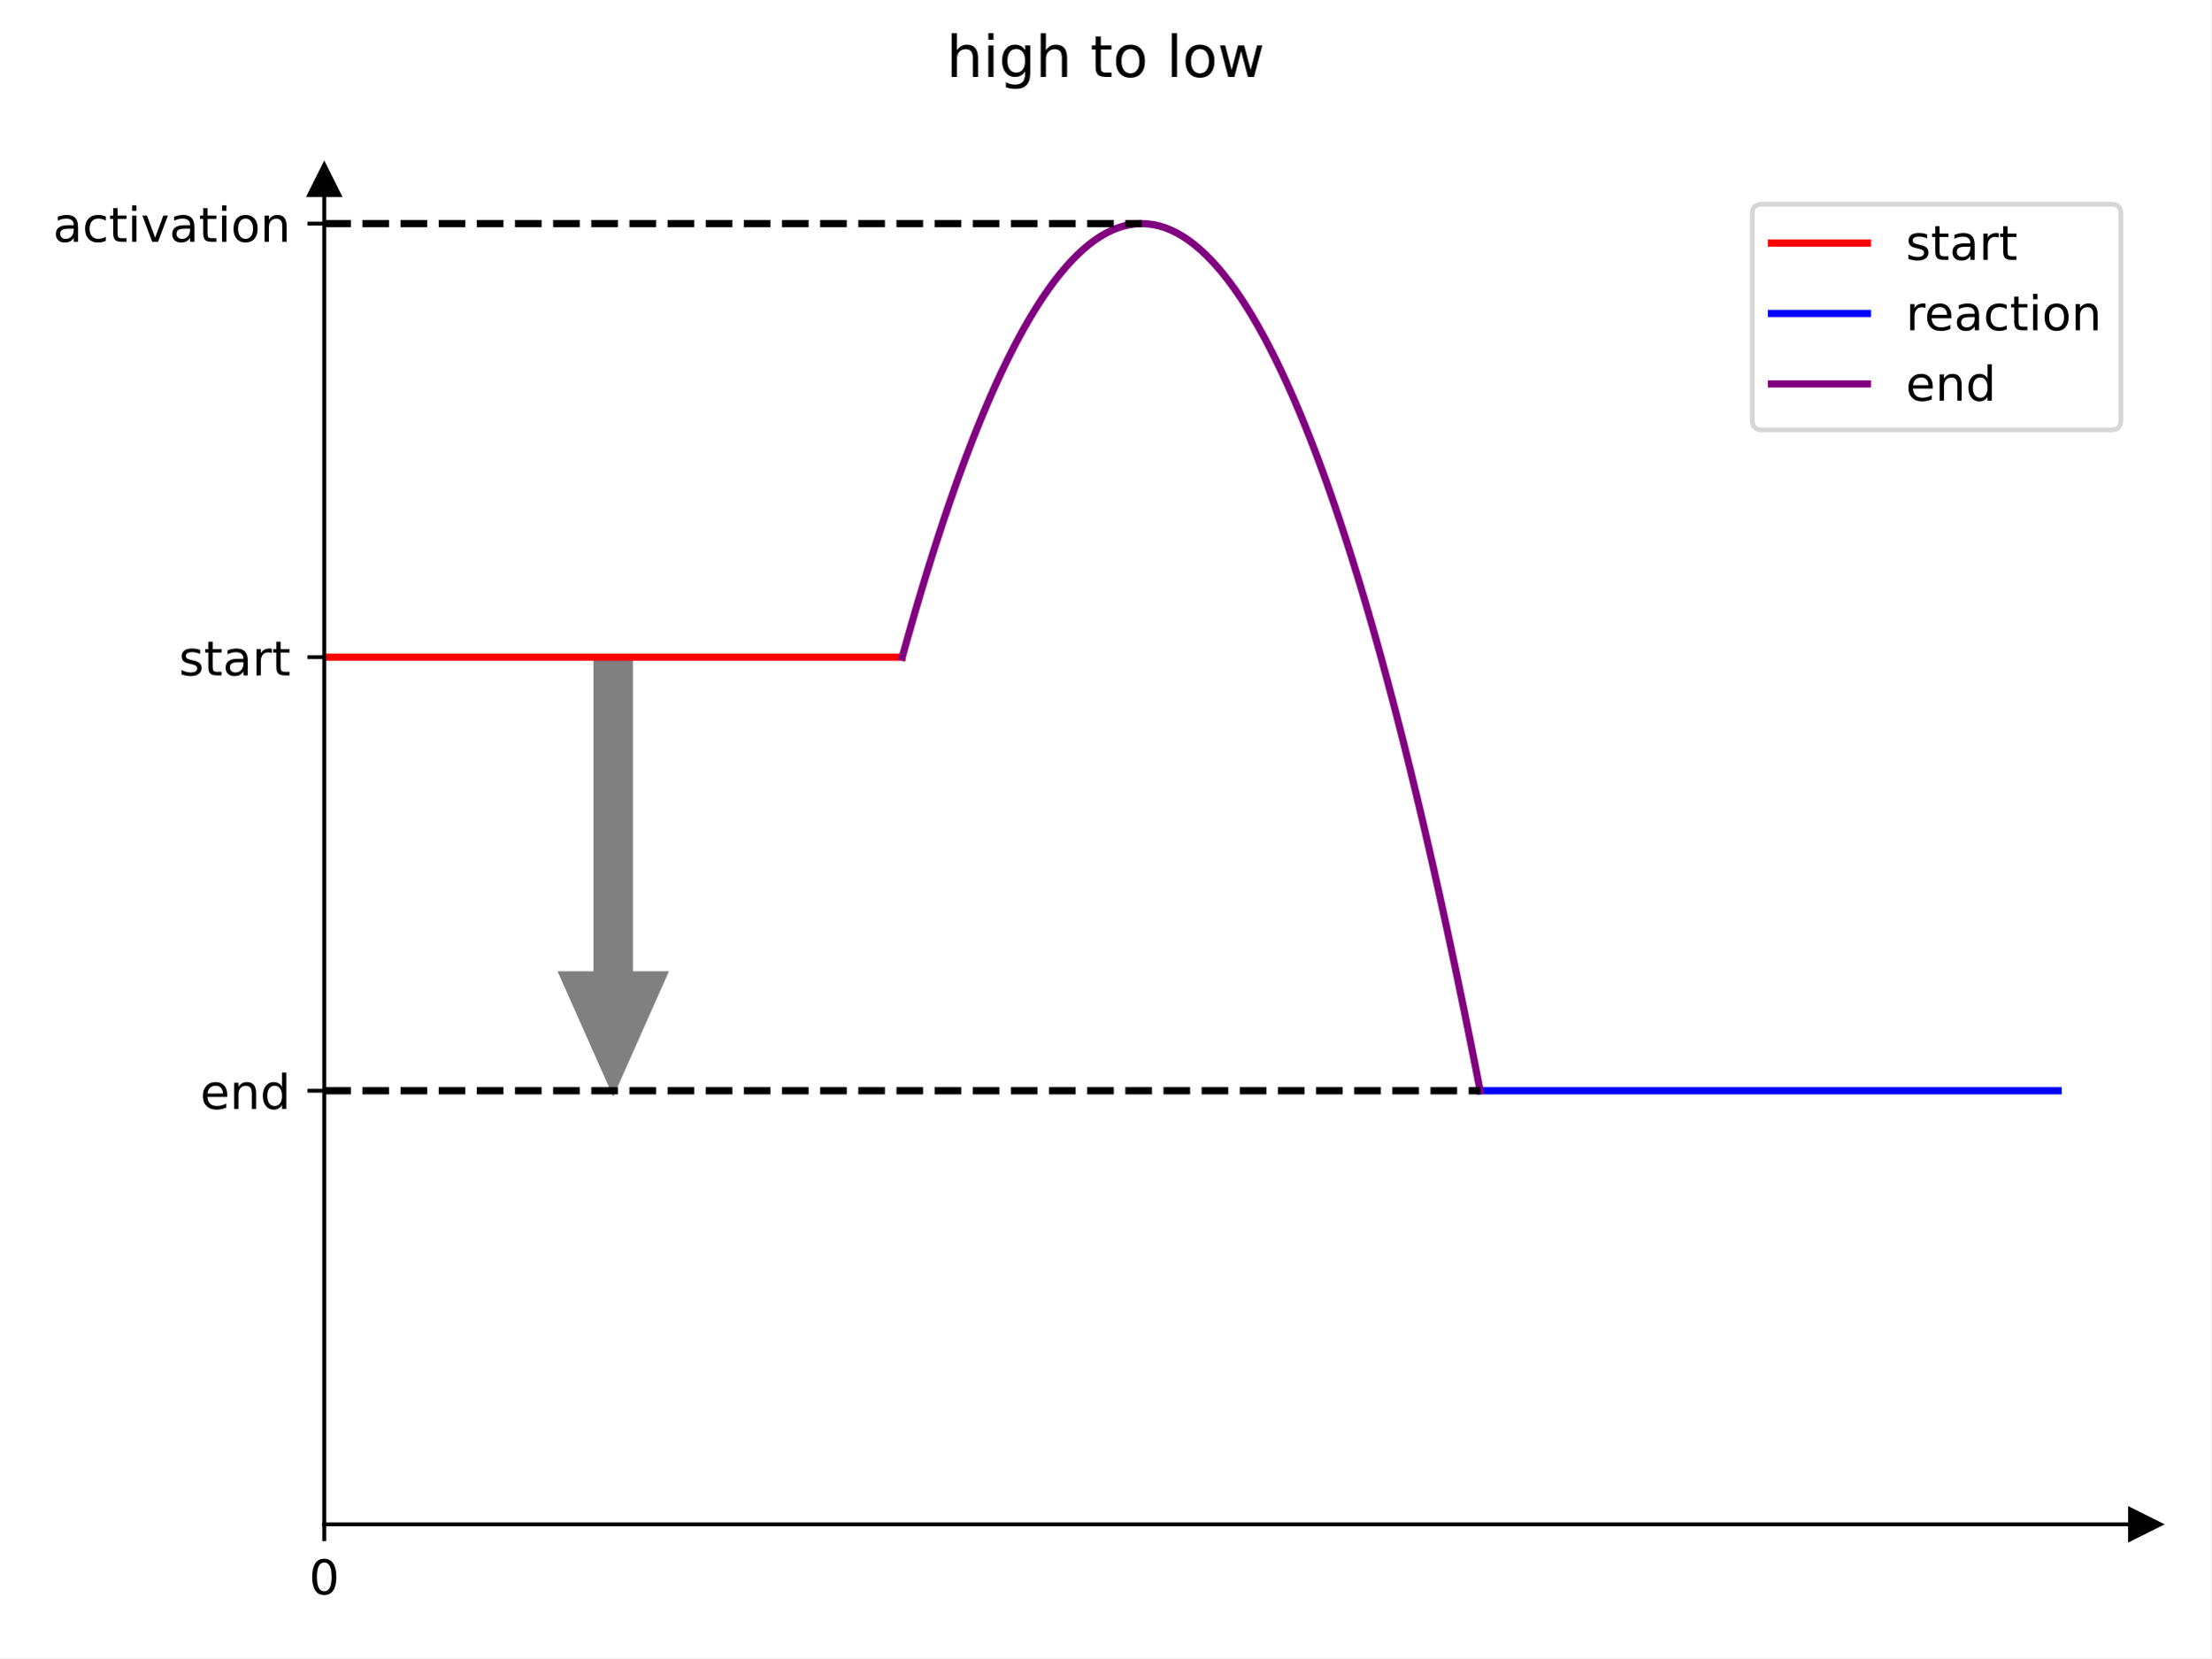
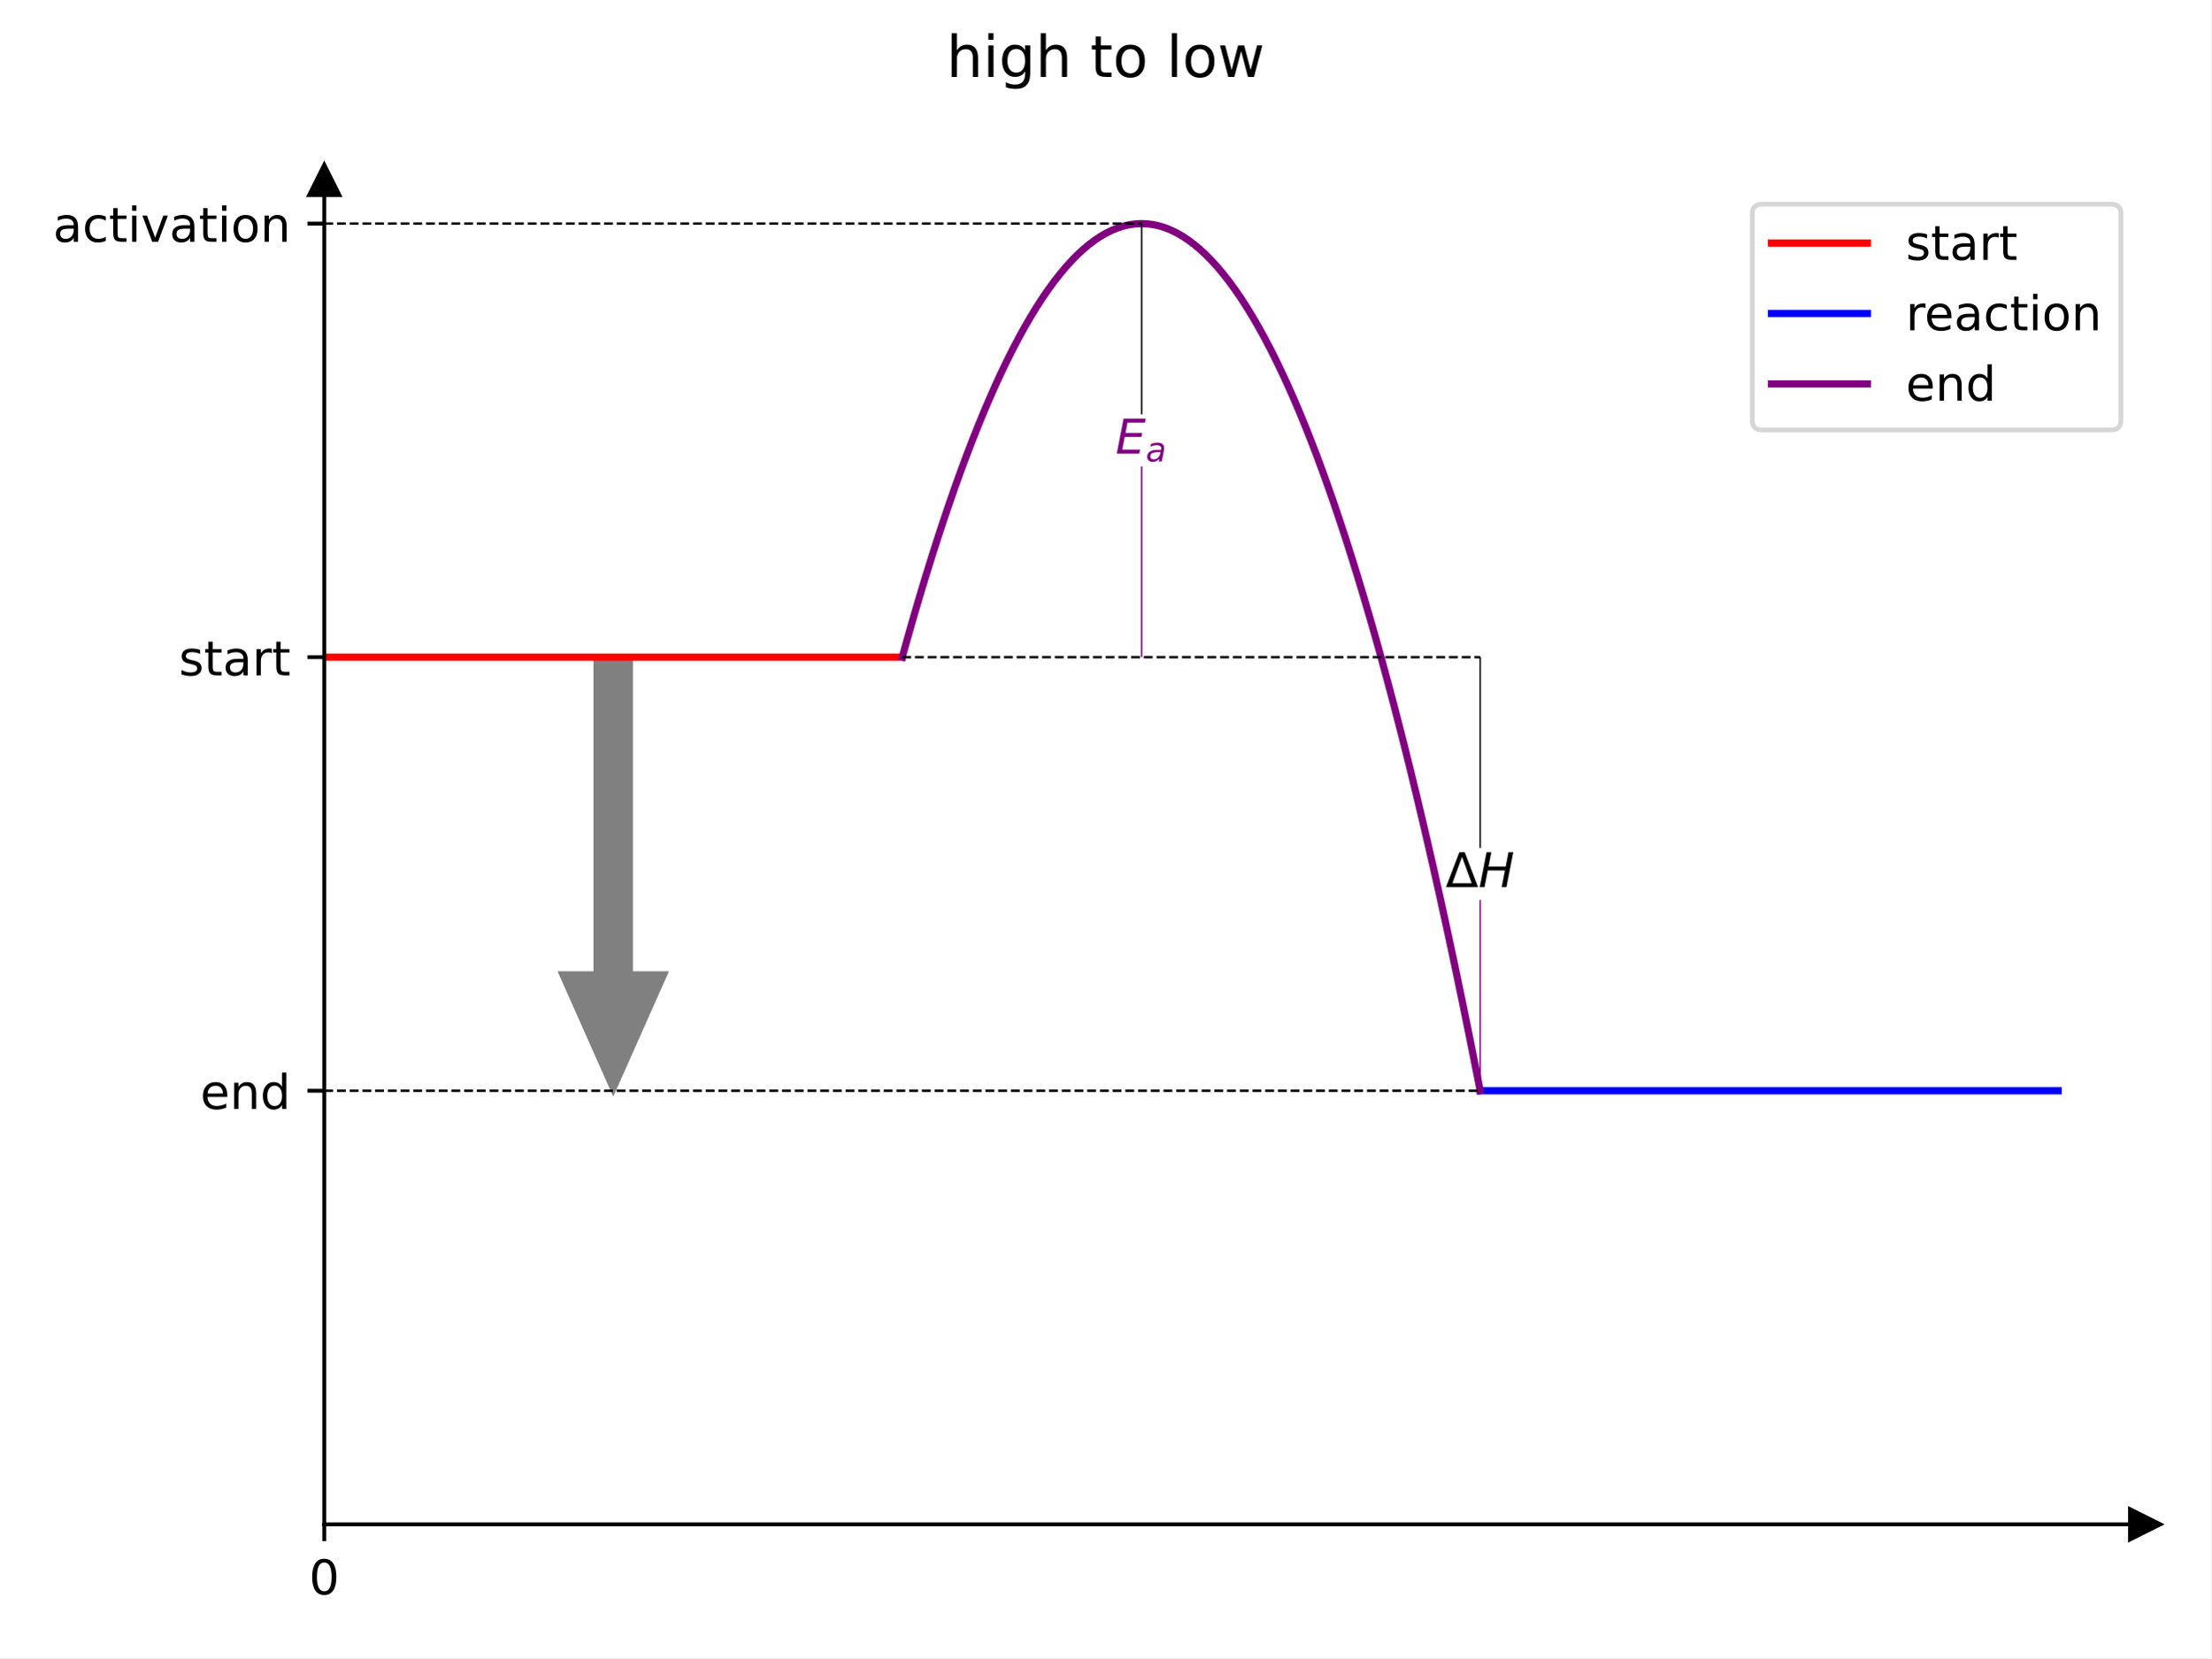
<svg xmlns="http://www.w3.org/2000/svg" xmlns:xlink="http://www.w3.org/1999/xlink" width="460.8pt" height="345.6pt" viewBox="0 0 460.8 345.6" version="1.1">
  <defs>
    <style type="text/css">*{stroke-linejoin: round; stroke-linecap: butt}</style>
  </defs>
  <g id="figure_1">
    <g id="patch_1">
      <path d="M 0 345.6  L 460.8 345.6  L 460.8 0  L 0 0  z " style="fill: #ffffff" />
    </g>
    <g id="axes_1">
      <g id="patch_2">
        <path d="M 67.57 317.72  L 447 317.72  L 447 37.56  L 67.57 37.56  z " style="fill: #ffffff" />
      </g>
      <g id="patch_3">
-         <path d="M 127.797 227.346  L 116.956 202.945  L 124.183 202.945  L 124.183 136.972  L 131.411 136.972  L 131.411 202.945  L 138.638 202.945  z " clip-path="url(#p5ecc1a0084)" style="fill: #808080; stroke: #808080; stroke-linejoin: miter" />
+         <path d="M 127.797 227.346  L 116.956 202.945  L 124.183 202.945  L 124.183 136.972  L 131.411 136.972  L 131.411 202.945  L 138.638 202.945  z " clip-path="url(#p1017e4c893)" style="fill: #808080; stroke: #808080; stroke-linejoin: miter" />
      </g>
      <g id="matplotlib.axis_1">
        <g id="xtick_1">
          <g id="line2d_1">
            <defs>
-               <path id="m5f3350adb3" d="M 0 0  L 0 3.5  " style="stroke: #000000; stroke-width: 0.8" />
+               <path id="m7dd1d8e909" d="M 0 0  L 0 3.5  " style="stroke: #000000; stroke-width: 0.8" />
            </defs>
            <g>
-               <use xlink:href="#m5f3350adb3" x="67.57" y="317.72" style="stroke: #000000; stroke-width: 0.8" />
+               <use xlink:href="#m7dd1d8e909" x="67.57" y="317.72" style="stroke: #000000; stroke-width: 0.8" />
            </g>
          </g>
          <g id="text_1">
            <g transform="translate(64.38875 332.3184) scale(0.1 -0.1)">
              <defs>
                <path id="DejaVuSans-30" d="M 2034 4250  Q 1547 4250 1301 3770  Q 1056 3291 1056 2328  Q 1056 1369 1301 889  Q 1547 409 2034 409  Q 2525 409 2770 889  Q 3016 1369 3016 2328  Q 3016 3291 2770 3770  Q 2525 4250 2034 4250  z M 2034 4750  Q 2819 4750 3233 4129  Q 3647 3509 3647 2328  Q 3647 1150 3233 529  Q 2819 -91 2034 -91  Q 1250 -91 836 529  Q 422 1150 422 2328  Q 422 3509 836 4129  Q 1250 4750 2034 4750  z " transform="scale(0.015625)" />
              </defs>
              <use xlink:href="#DejaVuSans-30" />
            </g>
          </g>
        </g>
      </g>
      <g id="matplotlib.axis_2">
        <g id="ytick_1">
          <g id="line2d_2">
            <defs>
-               <path id="maff5c33bf0" d="M 0 0  L -3.5 0  " style="stroke: #000000; stroke-width: 0.8" />
+               <path id="m1833a38a65" d="M 0 0  L -3.5 0  " style="stroke: #000000; stroke-width: 0.8" />
            </defs>
            <g>
-               <use xlink:href="#maff5c33bf0" x="67.57" y="136.972" style="stroke: #000000; stroke-width: 0.8" />
+               <use xlink:href="#m1833a38a65" x="67.57" y="136.972" style="stroke: #000000; stroke-width: 0.8" />
            </g>
          </g>
          <g id="text_2">
            <g transform="translate(37.28094 140.7708) scale(0.1 -0.1)">
              <defs>
                <path id="DejaVuSans-73" d="M 2834 3397  L 2834 2853  Q 2591 2978 2328 3040  Q 2066 3103 1784 3103  Q 1356 3103 1142 2972  Q 928 2841 928 2578  Q 928 2378 1081 2264  Q 1234 2150 1697 2047  L 1894 2003  Q 2506 1872 2764 1633  Q 3022 1394 3022 966  Q 3022 478 2636 193  Q 2250 -91 1575 -91  Q 1294 -91 989 -36  Q 684 19 347 128  L 347 722  Q 666 556 975 473  Q 1284 391 1588 391  Q 1994 391 2212 530  Q 2431 669 2431 922  Q 2431 1156 2273 1281  Q 2116 1406 1581 1522  L 1381 1569  Q 847 1681 609 1914  Q 372 2147 372 2553  Q 372 3047 722 3315  Q 1072 3584 1716 3584  Q 2034 3584 2315 3537  Q 2597 3491 2834 3397  z " transform="scale(0.015625)" />
                <path id="DejaVuSans-74" d="M 1172 4494  L 1172 3500  L 2356 3500  L 2356 3053  L 1172 3053  L 1172 1153  Q 1172 725 1289 603  Q 1406 481 1766 481  L 2356 481  L 2356 0  L 1766 0  Q 1100 0 847 248  Q 594 497 594 1153  L 594 3053  L 172 3053  L 172 3500  L 594 3500  L 594 4494  L 1172 4494  z " transform="scale(0.015625)" />
                <path id="DejaVuSans-61" d="M 2194 1759  Q 1497 1759 1228 1600  Q 959 1441 959 1056  Q 959 750 1161 570  Q 1363 391 1709 391  Q 2188 391 2477 730  Q 2766 1069 2766 1631  L 2766 1759  L 2194 1759  z M 3341 1997  L 3341 0  L 2766 0  L 2766 531  Q 2569 213 2275 61  Q 1981 -91 1556 -91  Q 1019 -91 701 211  Q 384 513 384 1019  Q 384 1609 779 1909  Q 1175 2209 1959 2209  L 2766 2209  L 2766 2266  Q 2766 2663 2505 2880  Q 2244 3097 1772 3097  Q 1472 3097 1187 3025  Q 903 2953 641 2809  L 641 3341  Q 956 3463 1253 3523  Q 1550 3584 1831 3584  Q 2591 3584 2966 3190  Q 3341 2797 3341 1997  z " transform="scale(0.015625)" />
                <path id="DejaVuSans-72" d="M 2631 2963  Q 2534 3019 2420 3045  Q 2306 3072 2169 3072  Q 1681 3072 1420 2755  Q 1159 2438 1159 1844  L 1159 0  L 581 0  L 581 3500  L 1159 3500  L 1159 2956  Q 1341 3275 1631 3429  Q 1922 3584 2338 3584  Q 2397 3584 2469 3576  Q 2541 3569 2628 3553  L 2631 2963  z " transform="scale(0.015625)" />
              </defs>
              <use xlink:href="#DejaVuSans-73" />
              <use xlink:href="#DejaVuSans-74" x="52.1" />
              <use xlink:href="#DejaVuSans-61" x="91.309" />
              <use xlink:href="#DejaVuSans-72" x="152.588" />
              <use xlink:href="#DejaVuSans-74" x="193.701" />
            </g>
          </g>
        </g>
        <g id="ytick_2">
          <g id="line2d_3">
            <g>
-               <use xlink:href="#maff5c33bf0" x="67.57" y="46.597" style="stroke: #000000; stroke-width: 0.8" />
+               <use xlink:href="#m1833a38a65" x="67.57" y="46.597" style="stroke: #000000; stroke-width: 0.8" />
            </g>
          </g>
          <g id="text_3">
            <g transform="translate(11.04344 50.39664) scale(0.1 -0.1)">
              <defs>
                <path id="DejaVuSans-63" d="M 3122 3366  L 3122 2828  Q 2878 2963 2633 3030  Q 2388 3097 2138 3097  Q 1578 3097 1268 2742  Q 959 2388 959 1747  Q 959 1106 1268 751  Q 1578 397 2138 397  Q 2388 397 2633 464  Q 2878 531 3122 666  L 3122 134  Q 2881 22 2623 -34  Q 2366 -91 2075 -91  Q 1284 -91 818 406  Q 353 903 353 1747  Q 353 2603 823 3093  Q 1294 3584 2113 3584  Q 2378 3584 2631 3529  Q 2884 3475 3122 3366  z " transform="scale(0.015625)" />
                <path id="DejaVuSans-69" d="M 603 3500  L 1178 3500  L 1178 0  L 603 0  L 603 3500  z M 603 4863  L 1178 4863  L 1178 4134  L 603 4134  L 603 4863  z " transform="scale(0.015625)" />
                <path id="DejaVuSans-76" d="M 191 3500  L 800 3500  L 1894 563  L 2988 3500  L 3597 3500  L 2284 0  L 1503 0  L 191 3500  z " transform="scale(0.015625)" />
                <path id="DejaVuSans-6f" d="M 1959 3097  Q 1497 3097 1228 2736  Q 959 2375 959 1747  Q 959 1119 1226 758  Q 1494 397 1959 397  Q 2419 397 2687 759  Q 2956 1122 2956 1747  Q 2956 2369 2687 2733  Q 2419 3097 1959 3097  z M 1959 3584  Q 2709 3584 3137 3096  Q 3566 2609 3566 1747  Q 3566 888 3137 398  Q 2709 -91 1959 -91  Q 1206 -91 779 398  Q 353 888 353 1747  Q 353 2609 779 3096  Q 1206 3584 1959 3584  z " transform="scale(0.015625)" />
                <path id="DejaVuSans-6e" d="M 3513 2113  L 3513 0  L 2938 0  L 2938 2094  Q 2938 2591 2744 2837  Q 2550 3084 2163 3084  Q 1697 3084 1428 2787  Q 1159 2491 1159 1978  L 1159 0  L 581 0  L 581 3500  L 1159 3500  L 1159 2956  Q 1366 3272 1645 3428  Q 1925 3584 2291 3584  Q 2894 3584 3203 3211  Q 3513 2838 3513 2113  z " transform="scale(0.015625)" />
              </defs>
              <use xlink:href="#DejaVuSans-61" />
              <use xlink:href="#DejaVuSans-63" x="61.279" />
              <use xlink:href="#DejaVuSans-74" x="116.26" />
              <use xlink:href="#DejaVuSans-69" x="155.469" />
              <use xlink:href="#DejaVuSans-76" x="183.252" />
              <use xlink:href="#DejaVuSans-61" x="242.432" />
              <use xlink:href="#DejaVuSans-74" x="303.711" />
              <use xlink:href="#DejaVuSans-69" x="342.92" />
              <use xlink:href="#DejaVuSans-6f" x="370.703" />
              <use xlink:href="#DejaVuSans-6e" x="431.885" />
            </g>
          </g>
        </g>
        <g id="ytick_3">
          <g id="line2d_4">
            <g>
-               <use xlink:href="#maff5c33bf0" x="67.57" y="227.346" style="stroke: #000000; stroke-width: 0.8" />
+               <use xlink:href="#m1833a38a65" x="67.57" y="227.346" style="stroke: #000000; stroke-width: 0.8" />
            </g>
          </g>
          <g id="text_4">
            <g transform="translate(41.73094 231.145) scale(0.1 -0.1)">
              <defs>
                <path id="DejaVuSans-65" d="M 3597 1894  L 3597 1613  L 953 1613  Q 991 1019 1311 708  Q 1631 397 2203 397  Q 2534 397 2845 478  Q 3156 559 3463 722  L 3463 178  Q 3153 47 2828 -22  Q 2503 -91 2169 -91  Q 1331 -91 842 396  Q 353 884 353 1716  Q 353 2575 817 3079  Q 1281 3584 2069 3584  Q 2775 3584 3186 3129  Q 3597 2675 3597 1894  z M 3022 2063  Q 3016 2534 2758 2815  Q 2500 3097 2075 3097  Q 1594 3097 1305 2825  Q 1016 2553 972 2059  L 3022 2063  z " transform="scale(0.015625)" />
                <path id="DejaVuSans-64" d="M 2906 2969  L 2906 4863  L 3481 4863  L 3481 0  L 2906 0  L 2906 525  Q 2725 213 2448 61  Q 2172 -91 1784 -91  Q 1150 -91 751 415  Q 353 922 353 1747  Q 353 2572 751 3078  Q 1150 3584 1784 3584  Q 2172 3584 2448 3432  Q 2725 3281 2906 2969  z M 947 1747  Q 947 1113 1208 752  Q 1469 391 1925 391  Q 2381 391 2643 752  Q 2906 1113 2906 1747  Q 2906 2381 2643 2742  Q 2381 3103 1925 3103  Q 1469 3103 1208 2742  Q 947 2381 947 1747  z " transform="scale(0.015625)" />
              </defs>
              <use xlink:href="#DejaVuSans-65" />
              <use xlink:href="#DejaVuSans-6e" x="61.523" />
              <use xlink:href="#DejaVuSans-64" x="124.902" />
            </g>
          </g>
        </g>
      </g>
      <g id="line2d_5">
-         <path d="M 67.57 136.972  L 68.787 136.972  L 70.003 136.972  L 71.22 136.972  L 72.437 136.972  L 73.654 136.972  L 74.87 136.972  L 76.087 136.972  L 77.304 136.972  L 78.52 136.972  L 79.737 136.972  L 80.954 136.972  L 82.17 136.972  L 83.387 136.972  L 84.604 136.972  L 85.821 136.972  L 87.037 136.972  L 88.254 136.972  L 89.471 136.972  L 90.687 136.972  L 91.904 136.972  L 93.121 136.972  L 94.338 136.972  L 95.554 136.972  L 96.771 136.972  L 97.988 136.972  L 99.204 136.972  L 100.421 136.972  L 101.638 136.972  L 102.854 136.972  L 104.071 136.972  L 105.288 136.972  L 106.505 136.972  L 107.721 136.972  L 108.938 136.972  L 110.155 136.972  L 111.371 136.972  L 112.588 136.972  L 113.805 136.972  L 115.022 136.972  L 116.238 136.972  L 117.455 136.972  L 118.672 136.972  L 119.888 136.972  L 121.105 136.972  L 122.322 136.972  L 123.539 136.972  L 124.755 136.972  L 125.972 136.972  L 127.189 136.972  L 128.405 136.972  L 129.622 136.972  L 130.839 136.972  L 132.055 136.972  L 133.272 136.972  L 134.489 136.972  L 135.706 136.972  L 136.922 136.972  L 138.139 136.972  L 139.356 136.972  L 140.572 136.972  L 141.789 136.972  L 143.006 136.972  L 144.223 136.972  L 145.439 136.972  L 146.656 136.972  L 147.873 136.972  L 149.089 136.972  L 150.306 136.972  L 151.523 136.972  L 152.739 136.972  L 153.956 136.972  L 155.173 136.972  L 156.39 136.972  L 157.606 136.972  L 158.823 136.972  L 160.04 136.972  L 161.256 136.972  L 162.473 136.972  L 163.69 136.972  L 164.907 136.972  L 166.123 136.972  L 167.34 136.972  L 168.557 136.972  L 169.773 136.972  L 170.99 136.972  L 172.207 136.972  L 173.423 136.972  L 174.64 136.972  L 175.857 136.972  L 177.074 136.972  L 178.29 136.972  L 179.507 136.972  L 180.724 136.972  L 181.94 136.972  L 183.157 136.972  L 184.374 136.972  L 185.591 136.972  L 186.807 136.972  L 188.024 136.972  " clip-path="url(#p5ecc1a0084)" style="fill: none; stroke: #ff0000; stroke-width: 1.5; stroke-linecap: square" />
+         <path d="M 67.57 136.972  L 68.787 136.972  L 70.003 136.972  L 71.22 136.972  L 72.437 136.972  L 73.654 136.972  L 74.87 136.972  L 76.087 136.972  L 77.304 136.972  L 78.52 136.972  L 79.737 136.972  L 80.954 136.972  L 82.17 136.972  L 83.387 136.972  L 84.604 136.972  L 85.821 136.972  L 87.037 136.972  L 88.254 136.972  L 89.471 136.972  L 90.687 136.972  L 91.904 136.972  L 93.121 136.972  L 94.338 136.972  L 95.554 136.972  L 96.771 136.972  L 97.988 136.972  L 99.204 136.972  L 100.421 136.972  L 101.638 136.972  L 102.854 136.972  L 104.071 136.972  L 105.288 136.972  L 106.505 136.972  L 107.721 136.972  L 108.938 136.972  L 110.155 136.972  L 111.371 136.972  L 112.588 136.972  L 113.805 136.972  L 115.022 136.972  L 116.238 136.972  L 117.455 136.972  L 118.672 136.972  L 119.888 136.972  L 121.105 136.972  L 122.322 136.972  L 123.539 136.972  L 124.755 136.972  L 125.972 136.972  L 127.189 136.972  L 128.405 136.972  L 129.622 136.972  L 130.839 136.972  L 132.055 136.972  L 133.272 136.972  L 134.489 136.972  L 135.706 136.972  L 136.922 136.972  L 138.139 136.972  L 139.356 136.972  L 140.572 136.972  L 141.789 136.972  L 143.006 136.972  L 144.223 136.972  L 145.439 136.972  L 146.656 136.972  L 147.873 136.972  L 149.089 136.972  L 150.306 136.972  L 151.523 136.972  L 152.739 136.972  L 153.956 136.972  L 155.173 136.972  L 156.39 136.972  L 157.606 136.972  L 158.823 136.972  L 160.04 136.972  L 161.256 136.972  L 162.473 136.972  L 163.69 136.972  L 164.907 136.972  L 166.123 136.972  L 167.34 136.972  L 168.557 136.972  L 169.773 136.972  L 170.99 136.972  L 172.207 136.972  L 173.423 136.972  L 174.64 136.972  L 175.857 136.972  L 177.074 136.972  L 178.29 136.972  L 179.507 136.972  L 180.724 136.972  L 181.94 136.972  L 183.157 136.972  L 184.374 136.972  L 185.591 136.972  L 186.807 136.972  L 188.024 136.972  " clip-path="url(#p1017e4c893)" style="fill: none; stroke: #ff0000; stroke-width: 1.5; stroke-linecap: square" />
      </g>
      <g id="line2d_6">
-         <path d="M 308.478 227.346  L 309.695 227.346  L 310.911 227.346  L 312.128 227.346  L 313.345 227.346  L 314.561 227.346  L 315.778 227.346  L 316.995 227.346  L 318.212 227.346  L 319.428 227.346  L 320.645 227.346  L 321.862 227.346  L 323.078 227.346  L 324.295 227.346  L 325.512 227.346  L 326.729 227.346  L 327.945 227.346  L 329.162 227.346  L 330.379 227.346  L 331.595 227.346  L 332.812 227.346  L 334.029 227.346  L 335.245 227.346  L 336.462 227.346  L 337.679 227.346  L 338.896 227.346  L 340.112 227.346  L 341.329 227.346  L 342.546 227.346  L 343.762 227.346  L 344.979 227.346  L 346.196 227.346  L 347.413 227.346  L 348.629 227.346  L 349.846 227.346  L 351.063 227.346  L 352.279 227.346  L 353.496 227.346  L 354.713 227.346  L 355.93 227.346  L 357.146 227.346  L 358.363 227.346  L 359.58 227.346  L 360.796 227.346  L 362.013 227.346  L 363.23 227.346  L 364.446 227.346  L 365.663 227.346  L 366.88 227.346  L 368.097 227.346  L 369.313 227.346  L 370.53 227.346  L 371.747 227.346  L 372.963 227.346  L 374.18 227.346  L 375.397 227.346  L 376.614 227.346  L 377.83 227.346  L 379.047 227.346  L 380.264 227.346  L 381.48 227.346  L 382.697 227.346  L 383.914 227.346  L 385.13 227.346  L 386.347 227.346  L 387.564 227.346  L 388.781 227.346  L 389.997 227.346  L 391.214 227.346  L 392.431 227.346  L 393.647 227.346  L 394.864 227.346  L 396.081 227.346  L 397.298 227.346  L 398.514 227.346  L 399.731 227.346  L 400.948 227.346  L 402.164 227.346  L 403.381 227.346  L 404.598 227.346  L 405.814 227.346  L 407.031 227.346  L 408.248 227.346  L 409.465 227.346  L 410.681 227.346  L 411.898 227.346  L 413.115 227.346  L 414.331 227.346  L 415.548 227.346  L 416.765 227.346  L 417.982 227.346  L 419.198 227.346  L 420.415 227.346  L 421.632 227.346  L 422.848 227.346  L 424.065 227.346  L 425.282 227.346  L 426.498 227.346  L 427.715 227.346  L 428.932 227.346  " clip-path="url(#p5ecc1a0084)" style="fill: none; stroke: #0000ff; stroke-width: 1.5; stroke-linecap: square" />
+         <path d="M 308.478 227.346  L 309.695 227.346  L 310.911 227.346  L 312.128 227.346  L 313.345 227.346  L 314.561 227.346  L 315.778 227.346  L 316.995 227.346  L 318.212 227.346  L 319.428 227.346  L 320.645 227.346  L 321.862 227.346  L 323.078 227.346  L 324.295 227.346  L 325.512 227.346  L 326.729 227.346  L 327.945 227.346  L 329.162 227.346  L 330.379 227.346  L 331.595 227.346  L 332.812 227.346  L 334.029 227.346  L 335.245 227.346  L 336.462 227.346  L 337.679 227.346  L 338.896 227.346  L 340.112 227.346  L 341.329 227.346  L 342.546 227.346  L 343.762 227.346  L 344.979 227.346  L 346.196 227.346  L 347.413 227.346  L 348.629 227.346  L 349.846 227.346  L 351.063 227.346  L 352.279 227.346  L 353.496 227.346  L 354.713 227.346  L 355.93 227.346  L 357.146 227.346  L 358.363 227.346  L 359.58 227.346  L 360.796 227.346  L 362.013 227.346  L 363.23 227.346  L 364.446 227.346  L 365.663 227.346  L 366.88 227.346  L 368.097 227.346  L 369.313 227.346  L 370.53 227.346  L 371.747 227.346  L 372.963 227.346  L 374.18 227.346  L 375.397 227.346  L 376.614 227.346  L 377.83 227.346  L 379.047 227.346  L 380.264 227.346  L 381.48 227.346  L 382.697 227.346  L 383.914 227.346  L 385.13 227.346  L 386.347 227.346  L 387.564 227.346  L 388.781 227.346  L 389.997 227.346  L 391.214 227.346  L 392.431 227.346  L 393.647 227.346  L 394.864 227.346  L 396.081 227.346  L 397.298 227.346  L 398.514 227.346  L 399.731 227.346  L 400.948 227.346  L 402.164 227.346  L 403.381 227.346  L 404.598 227.346  L 405.814 227.346  L 407.031 227.346  L 408.248 227.346  L 409.465 227.346  L 410.681 227.346  L 411.898 227.346  L 413.115 227.346  L 414.331 227.346  L 415.548 227.346  L 416.765 227.346  L 417.982 227.346  L 419.198 227.346  L 420.415 227.346  L 421.632 227.346  L 422.848 227.346  L 424.065 227.346  L 425.282 227.346  L 426.498 227.346  L 427.715 227.346  L 428.932 227.346  " clip-path="url(#p1017e4c893)" style="fill: none; stroke: #0000ff; stroke-width: 1.5; stroke-linecap: square" />
      </g>
      <g id="line2d_7">
-         <path d="M 188.024 136.972  L 189.241 132.618  L 190.457 128.371  L 191.674 124.232  L 192.891 120.201  L 194.108 116.277  L 195.324 112.46  L 196.541 108.751  L 197.758 105.149  L 198.974 101.655  L 200.191 98.269  L 201.408 94.99  L 202.624 91.818  L 203.841 88.754  L 205.058 85.797  L 206.275 82.948  L 207.491 80.206  L 208.708 77.572  L 209.925 75.045  L 211.141 72.626  L 212.358 70.314  L 213.575 68.11  L 214.792 66.013  L 216.008 64.024  L 217.225 62.142  L 218.442 60.368  L 219.658 58.701  L 220.875 57.142  L 222.092 55.69  L 223.308 54.346  L 224.525 53.109  L 225.742 51.979  L 226.959 50.958  L 228.175 50.043  L 229.392 49.236  L 230.609 48.537  L 231.825 47.945  L 233.042 47.46  L 234.259 47.083  L 235.476 46.814  L 236.692 46.652  L 237.909 46.597  L 239.126 46.65  L 240.342 46.811  L 241.559 47.079  L 242.776 47.454  L 243.992 47.937  L 245.209 48.528  L 246.426 49.225  L 247.643 50.031  L 248.859 50.944  L 250.076 51.964  L 251.293 53.092  L 252.509 54.327  L 253.726 55.67  L 254.943 57.12  L 256.16 58.678  L 257.376 60.343  L 258.593 62.116  L 259.81 63.996  L 261.026 65.984  L 262.243 68.079  L 263.46 70.282  L 264.676 72.592  L 265.893 75.01  L 267.11 77.535  L 268.327 80.168  L 269.543 82.908  L 270.76 85.756  L 271.977 88.711  L 273.193 91.773  L 274.41 94.943  L 275.627 98.221  L 276.844 101.606  L 278.06 105.099  L 279.277 108.699  L 280.494 112.406  L 281.71 116.221  L 282.927 120.144  L 284.144 124.174  L 285.361 128.311  L 286.577 132.556  L 287.794 136.909  L 289.011 141.369  L 290.227 145.936  L 291.444 150.611  L 292.661 155.393  L 293.877 160.283  L 295.094 165.281  L 296.311 170.385  L 297.528 175.598  L 298.744 180.918  L 299.961 186.345  L 301.178 191.88  L 302.394 197.522  L 303.611 203.272  L 304.828 209.129  L 306.045 215.094  L 307.261 221.166  L 308.478 227.346  " clip-path="url(#p5ecc1a0084)" style="fill: none; stroke: #800080; stroke-width: 1.5; stroke-linecap: square" />
+         <path d="M 188.024 136.972  L 189.241 132.618  L 190.457 128.371  L 191.674 124.232  L 192.891 120.201  L 194.108 116.277  L 195.324 112.46  L 196.541 108.751  L 197.758 105.149  L 198.974 101.655  L 200.191 98.269  L 201.408 94.99  L 202.624 91.818  L 203.841 88.754  L 205.058 85.797  L 206.275 82.948  L 207.491 80.206  L 208.708 77.572  L 209.925 75.045  L 211.141 72.626  L 212.358 70.314  L 213.575 68.11  L 214.792 66.013  L 216.008 64.024  L 217.225 62.142  L 218.442 60.368  L 219.658 58.701  L 220.875 57.142  L 222.092 55.69  L 223.308 54.346  L 224.525 53.109  L 225.742 51.979  L 226.959 50.958  L 228.175 50.043  L 229.392 49.236  L 230.609 48.537  L 231.825 47.945  L 233.042 47.46  L 234.259 47.083  L 235.476 46.814  L 236.692 46.652  L 237.909 46.597  L 239.126 46.65  L 240.342 46.811  L 241.559 47.079  L 242.776 47.454  L 243.992 47.937  L 245.209 48.528  L 246.426 49.225  L 247.643 50.031  L 248.859 50.944  L 250.076 51.964  L 251.293 53.092  L 252.509 54.327  L 253.726 55.67  L 254.943 57.12  L 256.16 58.678  L 257.376 60.343  L 258.593 62.116  L 259.81 63.996  L 261.026 65.984  L 262.243 68.079  L 263.46 70.282  L 264.676 72.592  L 265.893 75.01  L 267.11 77.535  L 268.327 80.168  L 269.543 82.908  L 270.76 85.756  L 271.977 88.711  L 273.193 91.773  L 274.41 94.943  L 275.627 98.221  L 276.844 101.606  L 278.06 105.099  L 279.277 108.699  L 280.494 112.406  L 281.71 116.221  L 282.927 120.144  L 284.144 124.174  L 285.361 128.311  L 286.577 132.556  L 287.794 136.909  L 289.011 141.369  L 290.227 145.936  L 291.444 150.611  L 292.661 155.393  L 293.877 160.283  L 295.094 165.281  L 296.311 170.385  L 297.528 175.598  L 298.744 180.918  L 299.961 186.345  L 301.178 191.88  L 302.394 197.522  L 303.611 203.272  L 304.828 209.129  L 306.045 215.094  L 307.261 221.166  L 308.478 227.346  " clip-path="url(#p1017e4c893)" style="fill: none; stroke: #800080; stroke-width: 1.5; stroke-linecap: square" />
      </g>
      <g id="LineCollection_1">
-         <path d="M 67.57 46.597  L 237.918 46.597  " clip-path="url(#p5ecc1a0084)" style="fill: none; stroke-dasharray: 5.55,2.4; stroke-dashoffset: 0; stroke: #000000; stroke-width: 1.5" />
-         <path d="M 67.57 227.346  L 308.478 227.346  " clip-path="url(#p5ecc1a0084)" style="fill: none; stroke-dasharray: 5.55,2.4; stroke-dashoffset: 0; stroke: #000000; stroke-width: 1.5" />
+         <path d="M 67.57 46.597  L 237.918 46.597  " clip-path="url(#p1017e4c893)" style="fill: none; stroke-dasharray: 1.85,0.8; stroke-dashoffset: 0; stroke: #000000; stroke-width: 0.5" />
+         <path d="M 188.024 136.972  L 308.478 136.972  " clip-path="url(#p1017e4c893)" style="fill: none; stroke-dasharray: 1.85,0.8; stroke-dashoffset: 0; stroke: #000000; stroke-width: 0.5" />
+         <path d="M 67.57 227.346  L 308.478 227.346  " clip-path="url(#p1017e4c893)" style="fill: none; stroke-dasharray: 1.85,0.8; stroke-dashoffset: 0; stroke: #000000; stroke-width: 0.5" />
+       </g>
+       <g id="LineCollection_2">
+         <path d="M 308.478 227.346  L 308.478 187.581  " clip-path="url(#p1017e4c893)" style="fill: none; stroke: #800080; stroke-width: 0.3" />
+         <path d="M 308.478 176.736  L 308.478 136.972  " clip-path="url(#p1017e4c893)" style="fill: none; stroke: #000000; stroke-width: 0.3" />
+         <path d="M 237.918 136.972  L 237.918 97.207  " clip-path="url(#p1017e4c893)" style="fill: none; stroke: #800080; stroke-width: 0.3" />
+         <path d="M 237.918 86.362  L 237.918 46.597  " clip-path="url(#p1017e4c893)" style="fill: none; stroke: #000000; stroke-width: 0.3" />
      </g>
      <g id="line2d_8">
        <defs>
-           <path id="m035e72e936" d="M 3 0  L -3 -3  L -3 3  z " style="stroke: #000000; stroke-linejoin: miter" />
+           <path id="md57c8c6c7f" d="M 3 0  L -3 -3  L -3 3  z " style="stroke: #000000; stroke-linejoin: miter" />
        </defs>
        <g>
-           <use xlink:href="#m035e72e936" x="447" y="317.72" style="stroke: #000000; stroke-linejoin: miter" />
+           <use xlink:href="#md57c8c6c7f" x="447" y="317.72" style="stroke: #000000; stroke-linejoin: miter" />
        </g>
      </g>
      <g id="line2d_9">
        <defs>
-           <path id="m88b28dc652" d="M 0 -3  L -3 3  L 3 3  z " style="stroke: #000000; stroke-linejoin: miter" />
+           <path id="m26bada8ed8" d="M 0 -3  L -3 3  L 3 3  z " style="stroke: #000000; stroke-linejoin: miter" />
        </defs>
        <g>
-           <use xlink:href="#m88b28dc652" x="67.57" y="37.56" style="stroke: #000000; stroke-linejoin: miter" />
+           <use xlink:href="#m26bada8ed8" x="67.57" y="37.56" style="stroke: #000000; stroke-linejoin: miter" />
        </g>
      </g>
      <g id="patch_4">
        <path d="M 67.57 317.72  L 67.57 37.56  " style="fill: none; stroke: #000000; stroke-width: 0.8; stroke-linejoin: miter; stroke-linecap: square" />
      </g>
      <g id="patch_5">
        <path d="M 447 317.72  L 447 37.56  " style="fill: none" />
      </g>
      <g id="patch_6">
        <path d="M 67.57 317.72  L 447 317.72  " style="fill: none; stroke: #000000; stroke-width: 0.8; stroke-linejoin: miter; stroke-linecap: square" />
      </g>
      <g id="patch_7">
        <path d="M 67.57 37.56  L 447 37.56  " style="fill: none" />
+       </g>
+       <g id="text_5">
+         <g style="fill: #800080" transform="translate(232.4676 94.54389) scale(0.1 -0.1)">
+           <defs>
+             <path id="DejaVuSans-Oblique-45" d="M 1081 4666  L 4031 4666  L 3928 4134  L 1606 4134  L 1338 2753  L 3566 2753  L 3463 2222  L 1234 2222  L 909 531  L 3284 531  L 3181 0  L 172 0  L 1081 4666  z " transform="scale(0.015625)" />
+             <path id="DejaVuSans-Oblique-61" d="M 3438 1997  L 3047 0  L 2472 0  L 2578 531  Q 2325 219 2001 64  Q 1678 -91 1281 -91  Q 834 -91 548 182  Q 263 456 263 884  Q 263 1497 752 1853  Q 1241 2209 2100 2209  L 2900 2209  L 2931 2363  Q 2938 2388 2941 2417  Q 2944 2447 2944 2509  Q 2944 2788 2717 2942  Q 2491 3097 2081 3097  Q 1800 3097 1504 3025  Q 1209 2953 897 2809  L 997 3341  Q 1322 3463 1633 3523  Q 1944 3584 2234 3584  Q 2853 3584 3176 3315  Q 3500 3047 3500 2534  Q 3500 2431 3484 2292  Q 3469 2153 3438 1997  z M 2816 1759  L 2241 1759  Q 1534 1759 1195 1570  Q 856 1381 856 984  Q 856 709 1029 553  Q 1203 397 1509 397  Q 1978 397 2328 733  Q 2678 1069 2791 1631  L 2816 1759  z " transform="scale(0.015625)" />
+           </defs>
+           <use xlink:href="#DejaVuSans-Oblique-45" transform="translate(0 0.09375)" />
+           <use xlink:href="#DejaVuSans-Oblique-61" transform="translate(63.18359 -16.3125) scale(0.7)" />
+         </g>
+       </g>
+       <g id="text_6">
+         <g transform="translate(301.2779 184.9181) scale(0.1 -0.1)">
+           <defs>
+             <path id="DejaVuSans-394" d="M 2188 4044  L 906 525  L 3472 525  L 2188 4044  z M 50 0  L 1831 4666  L 2547 4666  L 4325 0  L 50 0  z " transform="scale(0.015625)" />
+             <path id="DejaVuSans-Oblique-48" d="M 1081 4666  L 1716 4666  L 1344 2753  L 3634 2753  L 4006 4666  L 4641 4666  L 3731 0  L 3097 0  L 3531 2222  L 1241 2222  L 806 0  L 172 0  L 1081 4666  z " transform="scale(0.015625)" />
+           </defs>
+           <use xlink:href="#DejaVuSans-394" transform="translate(0 0.09375)" />
+           <use xlink:href="#DejaVuSans-Oblique-48" transform="translate(68.4082 0.09375)" />
+         </g>
      </g>
      <g id="legend_1">
        <g id="patch_8">
          <path d="M 367.18 89.594  L 440 89.594  Q 442 89.594 442 87.594  L 442 44.56  Q 442 42.56 440 42.56  L 367.18 42.56  Q 365.18 42.56 365.18 44.56  L 365.18 87.594  Q 365.18 89.594 367.18 89.594  z " style="fill: #ffffff; opacity: 0.8; stroke: #cccccc; stroke-linejoin: miter" />
        </g>
        <g id="line2d_10">
          <path d="M 369.18 50.658  L 379.18 50.658  L 389.18 50.658  " style="fill: none; stroke: #ff0000; stroke-width: 1.5; stroke-linecap: square" />
        </g>
-         <g id="text_5">
+         <g id="text_7">
          <g transform="translate(397.1797 54.15844) scale(0.1 -0.1)">
            <use xlink:href="#DejaVuSans-73" />
            <use xlink:href="#DejaVuSans-74" x="52.1" />
            <use xlink:href="#DejaVuSans-61" x="91.309" />
            <use xlink:href="#DejaVuSans-72" x="152.588" />
            <use xlink:href="#DejaVuSans-74" x="193.701" />
          </g>
        </g>
        <g id="line2d_11">
          <path d="M 369.18 65.337  L 379.18 65.337  L 389.18 65.337  " style="fill: none; stroke: #0000ff; stroke-width: 1.5; stroke-linecap: square" />
        </g>
-         <g id="text_6">
+         <g id="text_8">
          <g transform="translate(397.1797 68.83656) scale(0.1 -0.1)">
            <use xlink:href="#DejaVuSans-72" />
            <use xlink:href="#DejaVuSans-65" x="38.863" />
            <use xlink:href="#DejaVuSans-61" x="100.387" />
            <use xlink:href="#DejaVuSans-63" x="161.666" />
            <use xlink:href="#DejaVuSans-74" x="216.646" />
            <use xlink:href="#DejaVuSans-69" x="255.855" />
            <use xlink:href="#DejaVuSans-6f" x="283.639" />
            <use xlink:href="#DejaVuSans-6e" x="344.82" />
          </g>
        </g>
        <g id="line2d_12">
          <path d="M 369.18 80.015  L 379.18 80.015  L 389.18 80.015  " style="fill: none; stroke: #800080; stroke-width: 1.5; stroke-linecap: square" />
        </g>
-         <g id="text_7">
+         <g id="text_9">
          <g transform="translate(397.1797 83.51469) scale(0.1 -0.1)">
            <use xlink:href="#DejaVuSans-65" />
            <use xlink:href="#DejaVuSans-6e" x="61.523" />
            <use xlink:href="#DejaVuSans-64" x="124.902" />
          </g>
        </g>
      </g>
    </g>
-     <g id="text_8">
+     <g id="text_10">
      <g transform="translate(197.2369 16.03013) scale(0.12 -0.12)">
        <defs>
          <path id="DejaVuSans-68" d="M 3513 2113  L 3513 0  L 2938 0  L 2938 2094  Q 2938 2591 2744 2837  Q 2550 3084 2163 3084  Q 1697 3084 1428 2787  Q 1159 2491 1159 1978  L 1159 0  L 581 0  L 581 4863  L 1159 4863  L 1159 2956  Q 1366 3272 1645 3428  Q 1925 3584 2291 3584  Q 2894 3584 3203 3211  Q 3513 2838 3513 2113  z " transform="scale(0.015625)" />
          <path id="DejaVuSans-67" d="M 2906 1791  Q 2906 2416 2648 2759  Q 2391 3103 1925 3103  Q 1463 3103 1205 2759  Q 947 2416 947 1791  Q 947 1169 1205 825  Q 1463 481 1925 481  Q 2391 481 2648 825  Q 2906 1169 2906 1791  z M 3481 434  Q 3481 -459 3084 -895  Q 2688 -1331 1869 -1331  Q 1566 -1331 1297 -1286  Q 1028 -1241 775 -1147  L 775 -588  Q 1028 -725 1275 -790  Q 1522 -856 1778 -856  Q 2344 -856 2625 -561  Q 2906 -266 2906 331  L 2906 616  Q 2728 306 2450 153  Q 2172 0 1784 0  Q 1141 0 747 490  Q 353 981 353 1791  Q 353 2603 747 3093  Q 1141 3584 1784 3584  Q 2172 3584 2450 3431  Q 2728 3278 2906 2969  L 2906 3500  L 3481 3500  L 3481 434  z " transform="scale(0.015625)" />
          <path id="DejaVuSans-20" transform="scale(0.015625)" />
          <path id="DejaVuSans-6c" d="M 603 4863  L 1178 4863  L 1178 0  L 603 0  L 603 4863  z " transform="scale(0.015625)" />
          <path id="DejaVuSans-77" d="M 269 3500  L 844 3500  L 1563 769  L 2278 3500  L 2956 3500  L 3675 769  L 4391 3500  L 4966 3500  L 4050 0  L 3372 0  L 2619 2869  L 1863 0  L 1184 0  L 269 3500  z " transform="scale(0.015625)" />
        </defs>
        <use xlink:href="#DejaVuSans-68" />
        <use xlink:href="#DejaVuSans-69" x="63.379" />
        <use xlink:href="#DejaVuSans-67" x="91.162" />
        <use xlink:href="#DejaVuSans-68" x="154.639" />
        <use xlink:href="#DejaVuSans-20" x="218.018" />
        <use xlink:href="#DejaVuSans-74" x="249.805" />
        <use xlink:href="#DejaVuSans-6f" x="289.014" />
        <use xlink:href="#DejaVuSans-20" x="350.195" />
        <use xlink:href="#DejaVuSans-6c" x="381.982" />
        <use xlink:href="#DejaVuSans-6f" x="409.766" />
        <use xlink:href="#DejaVuSans-77" x="470.947" />
      </g>
    </g>
  </g>
  <defs>
-     <clipPath id="p5ecc1a0084">
+     <clipPath id="p1017e4c893">
      <rect x="67.57" y="37.56" width="379.43" height="280.16" />
    </clipPath>
  </defs>
</svg>
